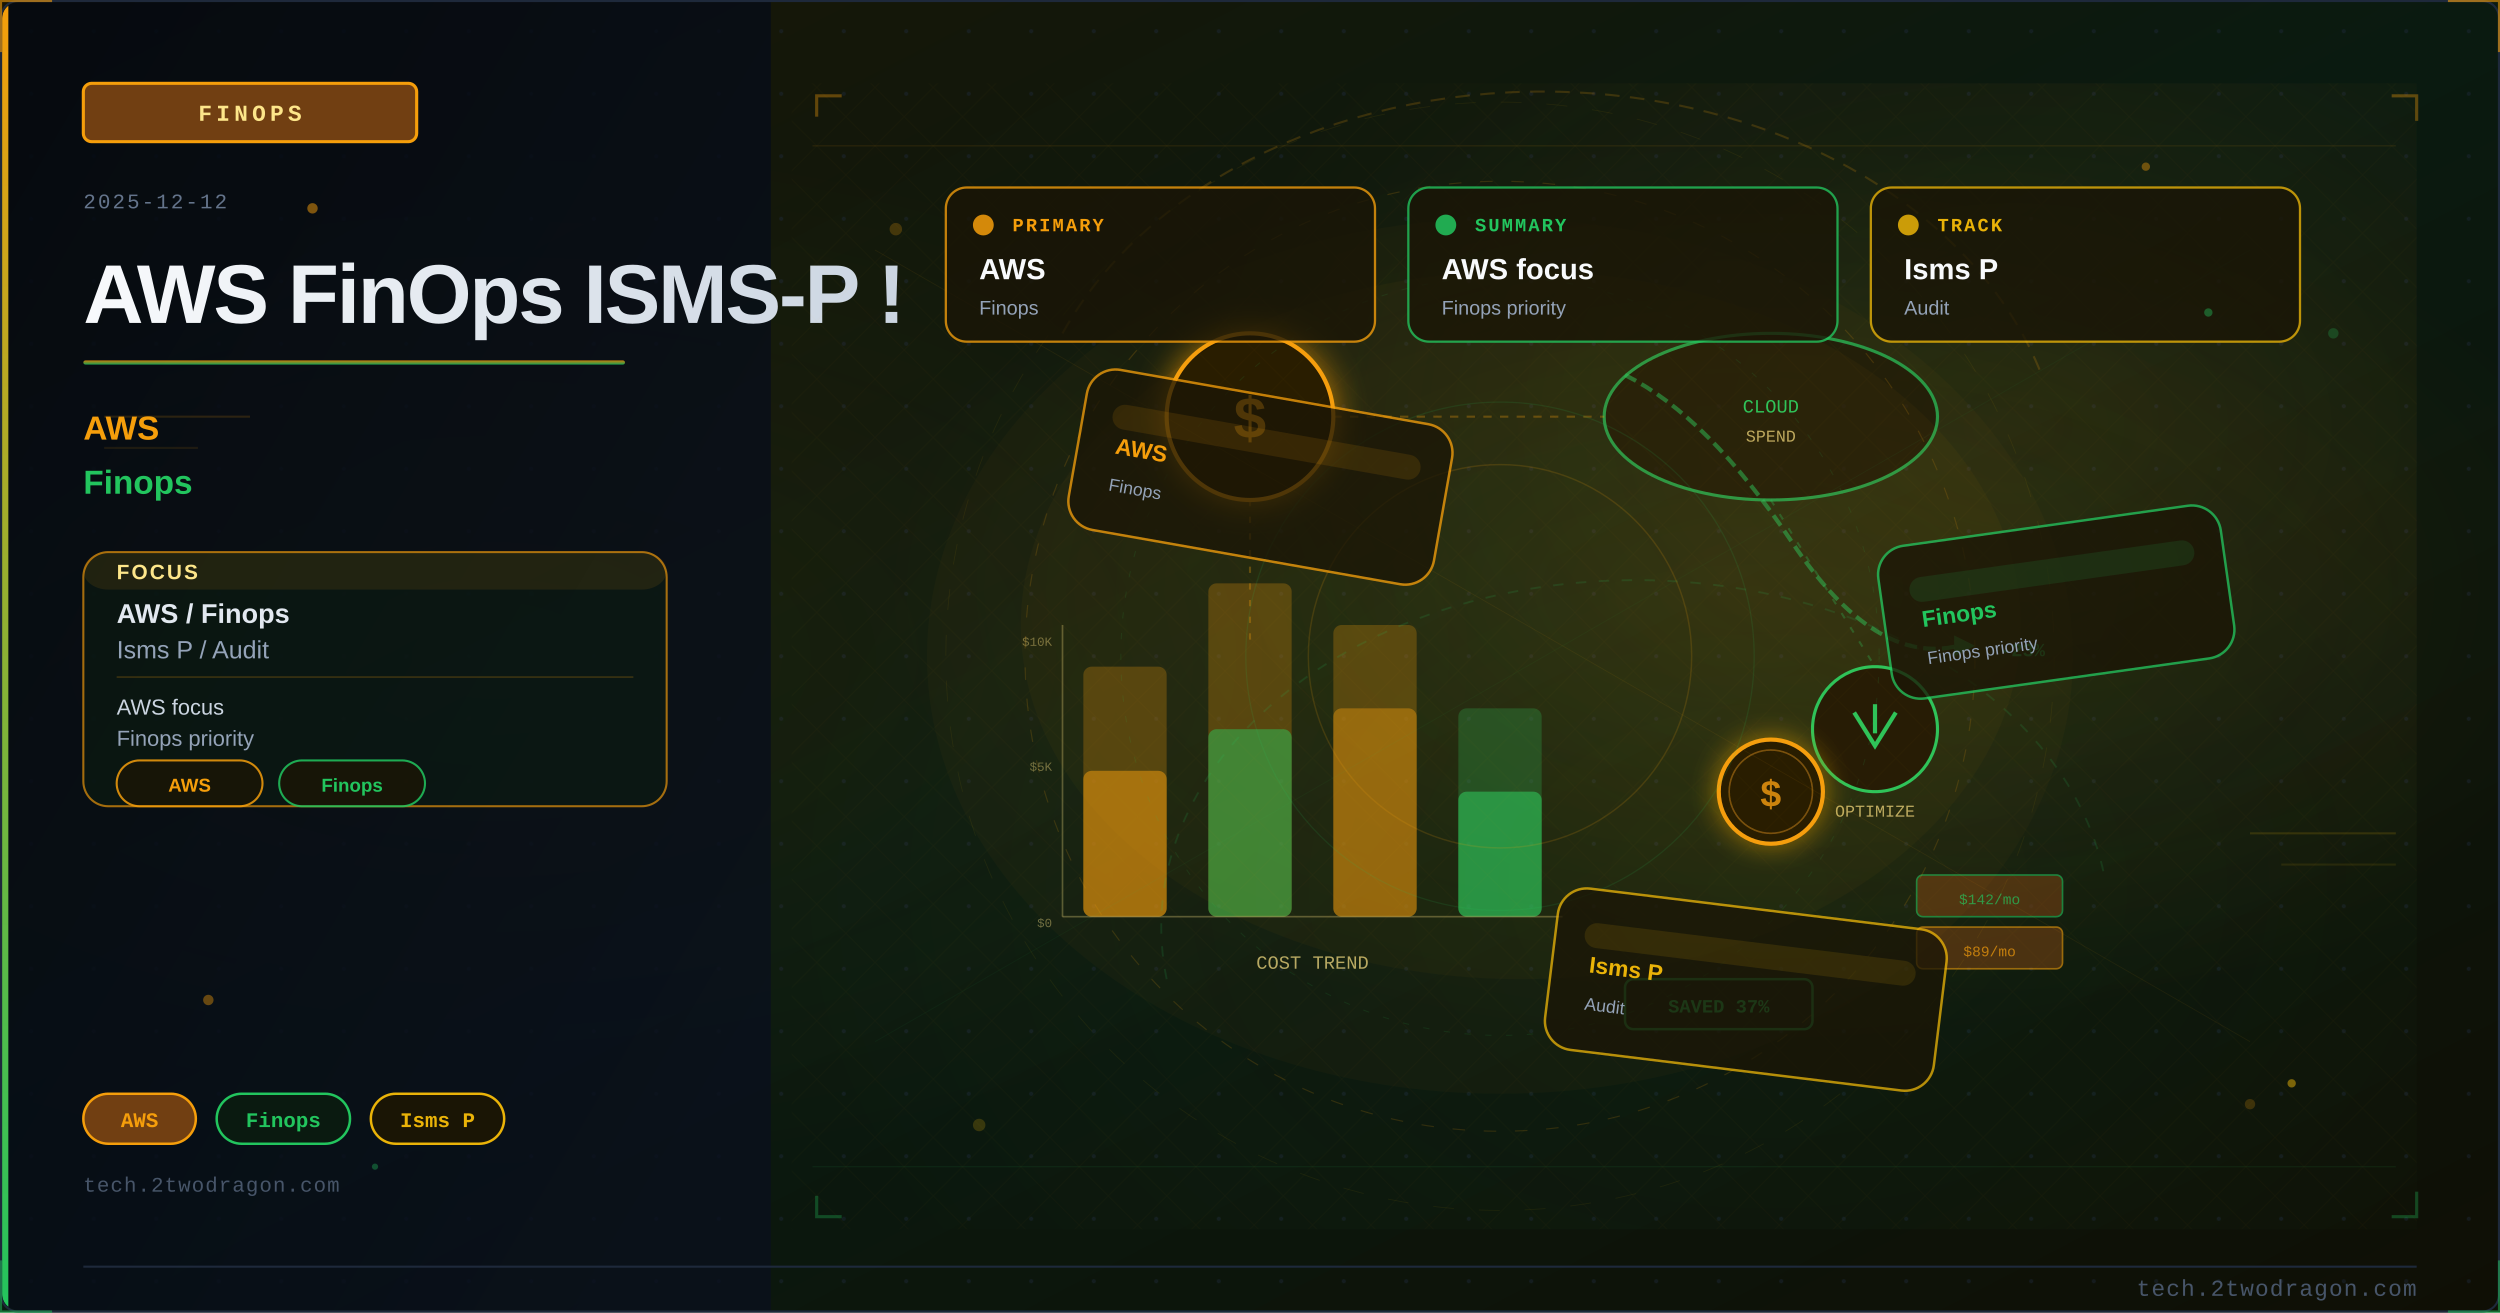
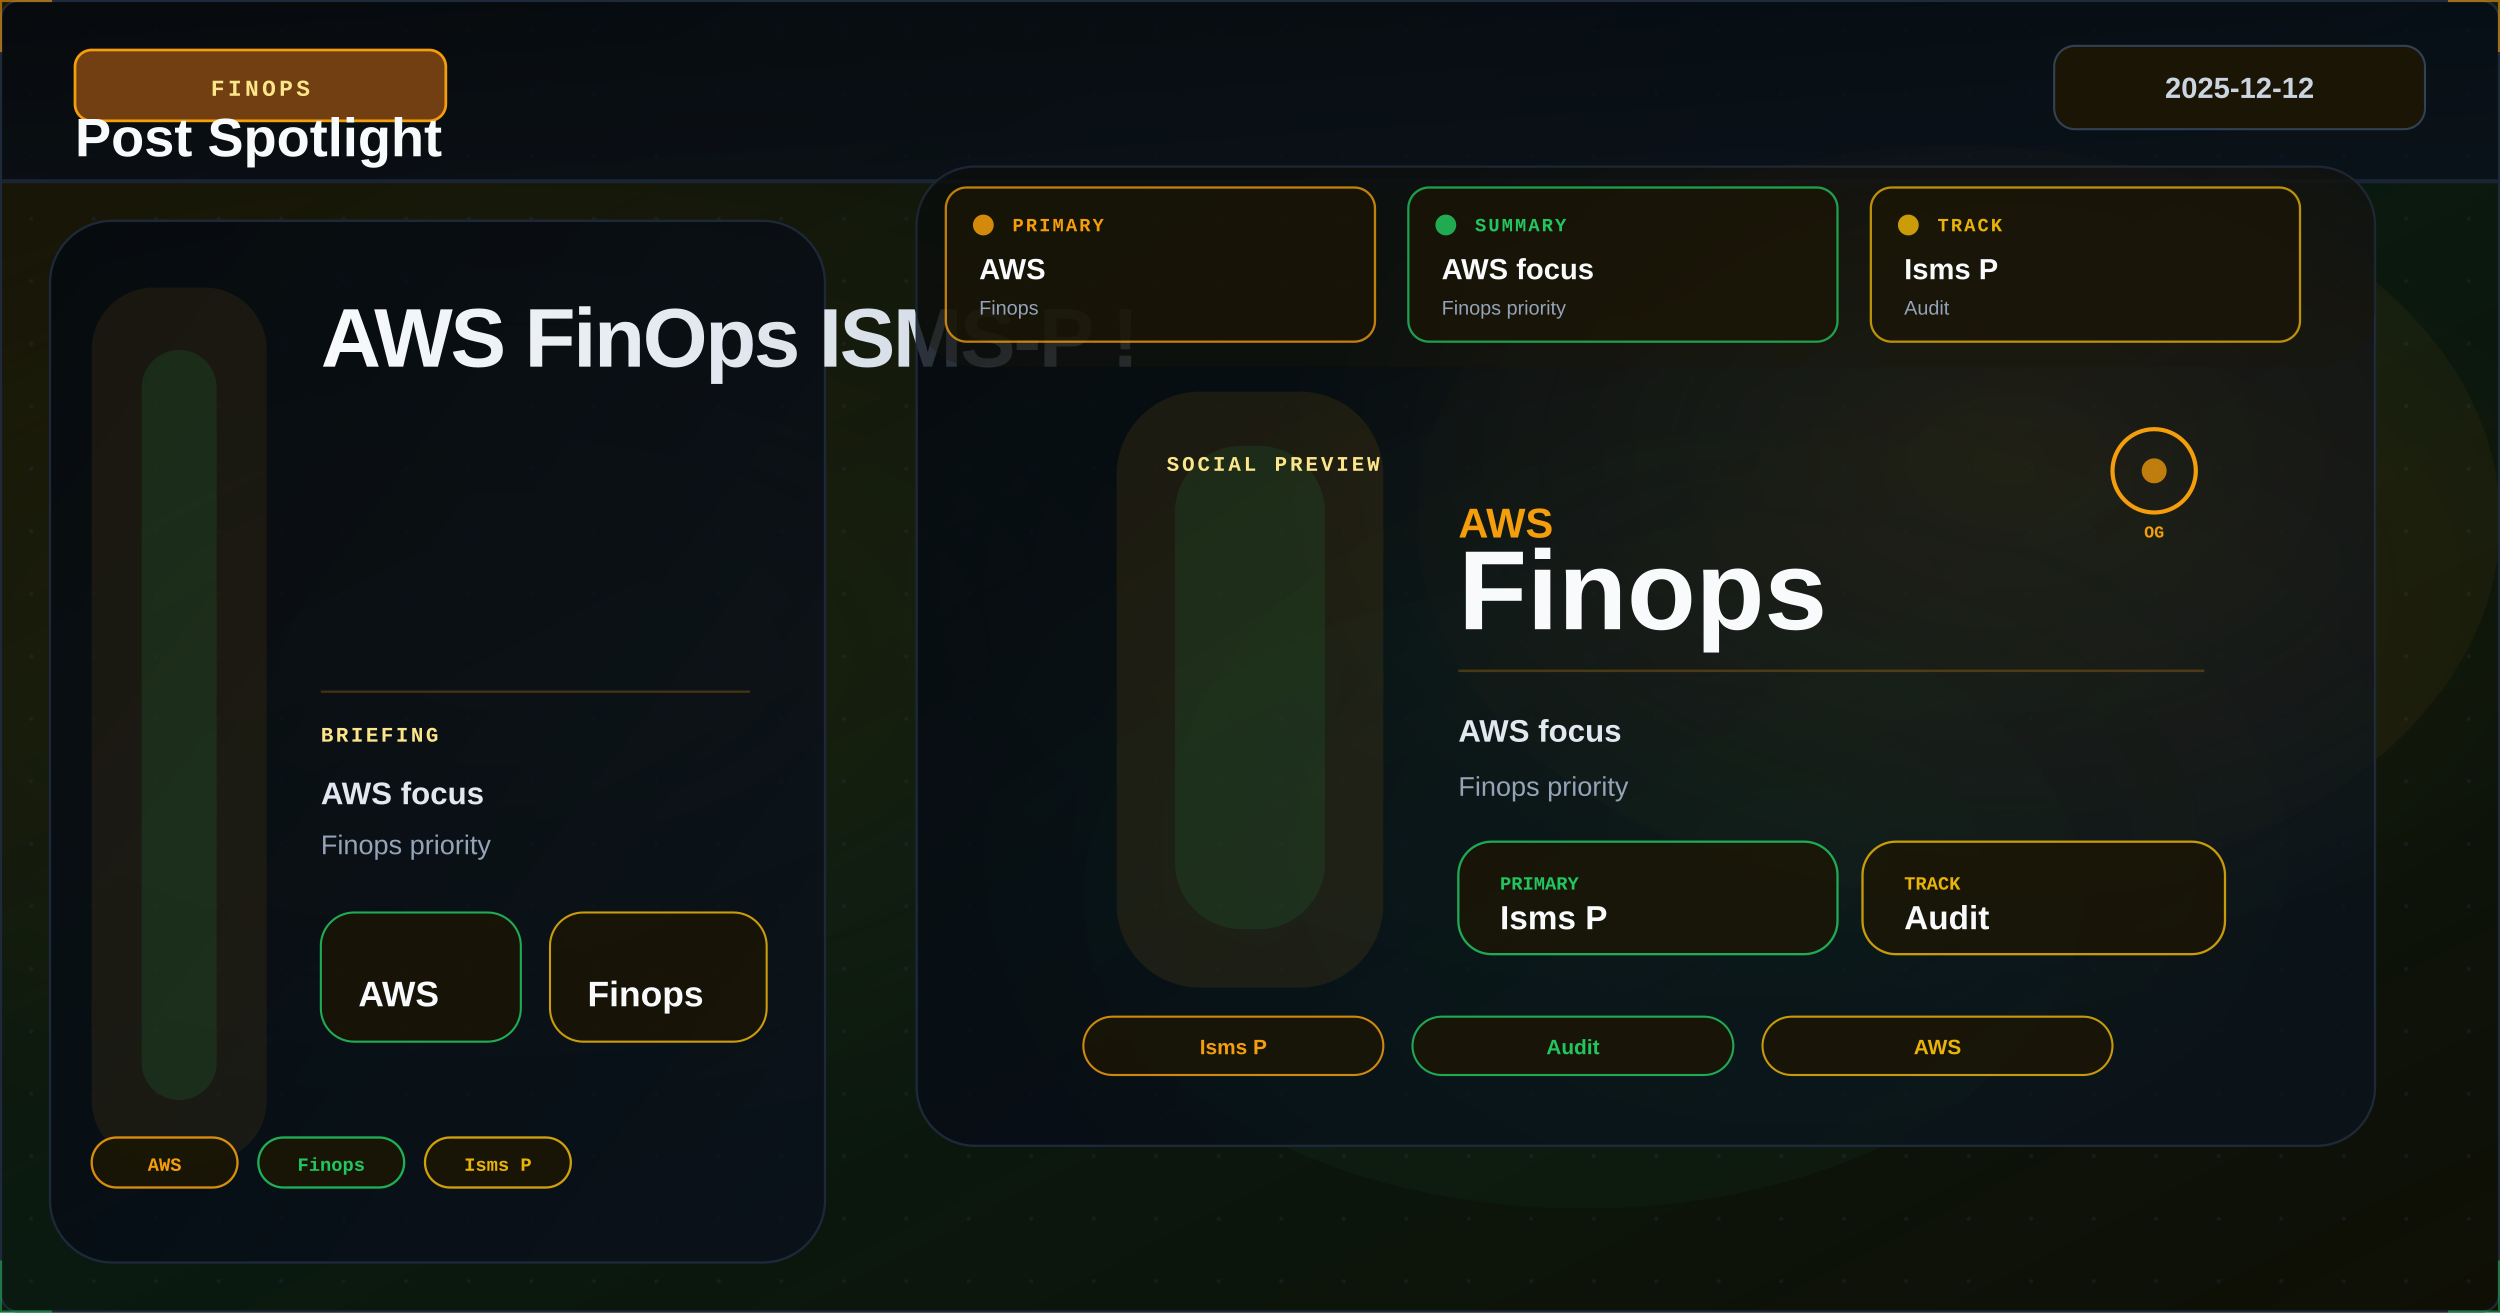
<svg xmlns="http://www.w3.org/2000/svg" viewBox="0 0 1200 630" width="1200" height="630">
  <defs>
    <linearGradient id="uba2866bg" x1="0%" y1="0%" x2="100%" y2="100%">
      <stop offset="0%" style="stop-color:#1a1505" />
      <stop offset="50%" style="stop-color:#0a1a10" />
      <stop offset="100%" style="stop-color:#0f0f05" />
    </linearGradient>
    <linearGradient id="uba2866accent" x1="0%" y1="0%" x2="0%" y2="100%">
      <stop offset="0%" style="stop-color:#f59e0b" />
      <stop offset="100%" style="stop-color:#22c55e" />
    </linearGradient>
    <linearGradient id="uba2866title" x1="0%" y1="0%" x2="100%" y2="0%">
      <stop offset="0%" style="stop-color:#f8fafc" />
      <stop offset="100%" style="stop-color:#cbd5e1" />
    </linearGradient>
    <linearGradient id="uba2866panel" x1="0%" y1="0%" x2="100%" y2="100%">
      <stop offset="0%" style="stop-color:#020810;stop-opacity:0.85" />
      <stop offset="100%" style="stop-color:#0a0f1e;stop-opacity:0.75" />
    </linearGradient>
    <radialGradient id="uba2866ambientL" cx="20%" cy="50%" r="40%">
      <stop offset="0%" style="stop-color:#f59e0b;stop-opacity:0.06" />
      <stop offset="100%" style="stop-color:#f59e0b;stop-opacity:0" />
    </radialGradient>
    <radialGradient id="uba2866ambientR" cx="70%" cy="45%" r="35%">
      <stop offset="0%" style="stop-color:#f59e0b;stop-opacity:0.08" />
      <stop offset="100%" style="stop-color:#f59e0b;stop-opacity:0" />
    </radialGradient>
    <filter id="uba2866glow" x="-100%" y="-100%" width="300%" height="300%">
      <feDropShadow dx="0" dy="0" stdDeviation="8" flood-color="#f59e0b" flood-opacity="0.7" />
    </filter>
    <filter id="uba2866blur" x="-50%" y="-50%" width="200%" height="200%">
      <feGaussianBlur stdDeviation="12" />
    </filter>
    <filter id="uba2866textglow" x="-20%" y="-20%" width="140%" height="140%">
      <feDropShadow dx="0" dy="0" stdDeviation="4" flood-color="#f59e0b" flood-opacity="0.5" />
    </filter>
    <filter id="uba2866fxGlow" x="-50%" y="-50%" width="200%" height="200%">
      <feGaussianBlur stdDeviation="6" result="b" />
      <feColorMatrix in="b" type="matrix" values="1.2 0.4 0 0 0 0.5 0.6 0 0 0 0 0 0 0 0 0 0 0 0.85 0" result="g" />
      <feMerge>
        <feMergeNode in="g" />
        <feMergeNode in="SourceGraphic" />
      </feMerge>
    </filter>
    <filter id="uba2866fxRed" x="-60%" y="-60%" width="220%" height="220%">
      <feGaussianBlur stdDeviation="8" result="b" />
      <feColorMatrix in="b" type="matrix" values="1.3 0 0 0 0.7 0 0 0 0 0 0 0 0 0 0 0 0 0 0.95 0" result="g" />
      <feMerge>
        <feMergeNode in="g" />
        <feMergeNode in="SourceGraphic" />
      </feMerge>
    </filter>
    <radialGradient id="uba2866sceneGlow1" cx="75%" cy="30%" r="50%">
      <stop offset="0%" stop-color="#f59e0b" stop-opacity="0.15" />
      <stop offset="100%" stop-color="#f59e0b" stop-opacity="0" />
    </radialGradient>
    <radialGradient id="uba2866sceneGlow2" cx="60%" cy="70%" r="60%">
      <stop offset="0%" stop-color="#22c55e" stop-opacity="0.10" />
      <stop offset="100%" stop-color="#22c55e" stop-opacity="0" />
    </radialGradient>
    <pattern id="uba2866dots" x="0" y="0" width="30" height="30" patternUnits="userSpaceOnUse">
      <circle cx="15" cy="15" r="1" fill="#1e293b" opacity="0.7" />
    </pattern>
    <clipPath id="uba2866clip">
      <rect x="1" y="1" width="1198" height="628" rx="8" ry="8" />
    </clipPath>
    <style>
      @keyframes uba2866floatUp { 0%{transform:translateY(0);opacity:0.9} 85%{opacity:0.5} 100%{transform:translateY(-80px);opacity:0} }
      @keyframes uba2866pulse { 0%,100%{opacity:0.5} 50%{opacity:1} }
      @keyframes uba2866crackFx { 0%,100%{stroke-opacity:0.6} 50%{stroke-opacity:1} }
      @keyframes uba2866glimmer { 0%{opacity:0.3} 50%{opacity:0.85} 100%{opacity:0.3} }
      @keyframes uba2866dash { to{stroke-dashoffset:-20} }
      @keyframes uba2866rotSpin { from{transform:rotate(0deg)} to{transform:rotate(360deg)} }
      .uba2866fa { animation: uba2866floatUp 3.2s ease-in infinite; }
      .uba2866fb { animation: uba2866floatUp 3.8s ease-in infinite; animation-delay:0.9s; }
      .uba2866fc { animation: uba2866floatUp 2.9s ease-in infinite; animation-delay:1.7s; }
      .uba2866crack { animation: uba2866crackFx 1.9s ease-in-out infinite; }
      .uba2866blink { animation: uba2866pulse 2.2s ease-in-out infinite; }
    </style>
  </defs>
  <rect width="1200" height="630" fill="url(#uba2866bg)" />
  <g clip-path="url(#uba2866clip)">
    <rect width="1200" height="630" fill="url(#uba2866dots)" opacity="0.6" />
    <rect width="1200" height="630" fill="url(#uba2866ambientL)" />
    <rect width="1200" height="630" fill="url(#uba2866ambientR)" />
-     <rect x="0" y="0" width="370" height="630" fill="url(#uba2866panel)" />
-     <rect x="0" y="0" width="4" height="630" fill="url(#uba2866accent)" />
-     <rect x="40" y="40" width="160" height="28" rx="4" fill="#713f12" stroke="#f59e0b" stroke-width="1.5" />
-     <text x="120" y="58" font-family="Courier New, monospace" font-size="11" fill="#fde68a" text-anchor="middle" letter-spacing="2" font-weight="bold">FINOPS</text>
-     <text x="40" y="100" font-family="Courier New, monospace" font-size="10" fill="#64748b" letter-spacing="1">2025-12-12</text>
-     <text x="40" y="155" font-family="Segoe UI, Arial, sans-serif" font-size="40" fill="url(#uba2866title)" font-weight="700" letter-spacing="-1">AWS FinOps ISMS-P !</text>
-     <rect x="40" y="173" width="260" height="2" rx="1" fill="url(#uba2866accent)" opacity="0.8" />
-     <text x="40" y="211" font-family="Segoe UI, Arial, sans-serif" font-size="16" fill="#f59e0b" font-weight="600">AWS</text>
-     <text x="40" y="237" font-family="Segoe UI, Arial, sans-serif" font-size="16" fill="#22c55e" font-weight="600">Finops</text>
-     <rect x="40" y="265" width="280" height="122" rx="12" fill="#0a1a10" stroke="#f59e0b" stroke-width="1" opacity="0.66" />
-     <rect x="40" y="265" width="280" height="18" rx="12" fill="#f59e0b" opacity="0.10" />
-     <text x="56" y="278" font-family="Segoe UI, Arial, sans-serif" font-size="10" fill="#fde68a" font-weight="700" letter-spacing="1">FOCUS</text>
-     <text x="56" y="299" font-family="Segoe UI, Arial, sans-serif" font-size="13" fill="#e2e8f0" font-weight="600">AWS / Finops</text>
-     <text x="56" y="316" font-family="Segoe UI, Arial, sans-serif" font-size="12" fill="#94a3b8">Isms P / Audit</text>
-     <line x1="56" y1="325" x2="304" y2="325" stroke="#f59e0b" stroke-width="0.8" opacity="0.20" />
-     <text x="56" y="343" font-family="Segoe UI, Arial, sans-serif" font-size="10.5" fill="#cbd5e1">AWS focus</text>
-     <text x="56" y="358" font-family="Segoe UI, Arial, sans-serif" font-size="10.5" fill="#94a3b8">Finops priority</text>
-     <rect x="56" y="365" width="70" height="22" rx="11" fill="#1a1505" stroke="#f59e0b" stroke-width="1" opacity="0.85" />
-     <text x="91" y="380" font-family="Segoe UI, Arial, sans-serif" font-size="9" fill="#f59e0b" text-anchor="middle" font-weight="600">AWS</text>
-     <rect x="134" y="365" width="70" height="22" rx="11" fill="#1a1505" stroke="#22c55e" stroke-width="1" opacity="0.85" />
-     <text x="169" y="380" font-family="Segoe UI, Arial, sans-serif" font-size="9" fill="#22c55e" text-anchor="middle" font-weight="600">Finops</text>
-     <rect x="40" y="525" width="54" height="24" rx="12" fill="#713f12" stroke="#f59e0b" stroke-width="1.2" />
-     <text x="67" y="541" font-family="Courier New, monospace" font-size="10" fill="#f59e0b" text-anchor="middle" font-weight="bold">AWS</text>
-     <rect x="104" y="525" width="64" height="24" rx="12" fill="#0a1a10" stroke="#22c55e" stroke-width="1.2" />
-     <text x="136" y="541" font-family="Courier New, monospace" font-size="10" fill="#22c55e" text-anchor="middle" font-weight="bold">Finops</text>
-     <rect x="178" y="525" width="64" height="24" rx="12" fill="#1a1505" stroke="#eab308" stroke-width="1.2" />
-     <text x="210" y="541" font-family="Courier New, monospace" font-size="10" fill="#eab308" text-anchor="middle" font-weight="bold">Isms P</text>
-     <text x="40" y="572" font-family="Courier New, monospace" font-size="10" fill="#475569" letter-spacing="0.5">tech.2twodragon.com</text>
-     <rect x="380" y="40" width="780" height="550" fill="url(#uba2866sceneGlow1)" opacity="0.6" />
-     <rect x="380" y="40" width="780" height="550" fill="url(#uba2866sceneGlow2)" opacity="0.5" />
-     <rect x="520" y="320" width="40" height="120" rx="4" fill="#f59e0b" opacity="0.25" />
-     <rect x="520" y="370" width="40" height="70" rx="4" fill="#f59e0b" opacity="0.5" />
-     <rect x="580" y="280" width="40" height="160" rx="4" fill="#f59e0b" opacity="0.25" />
-     <rect x="580" y="350" width="40" height="90" rx="4" fill="#22c55e" opacity="0.5" />
-     <rect x="640" y="300" width="40" height="140" rx="4" fill="#f59e0b" opacity="0.25" />
-     <rect x="640" y="340" width="40" height="100" rx="4" fill="#f59e0b" opacity="0.4" />
-     <rect x="700" y="340" width="40" height="100" rx="4" fill="#22c55e" opacity="0.25" />
-     <rect x="700" y="380" width="40" height="60" rx="4" fill="#22c55e" opacity="0.6" style="animation: uba2866glimmer 3s ease-in-out infinite" />
-     <text x="630" y="465" font-family="Courier New, monospace" font-size="9" fill="#fde68a" text-anchor="middle" opacity="0.7">COST TREND</text>
-     <g filter="url(#uba2866glow)">
-       <circle cx="600" cy="200" r="40" fill="#1a1505" stroke="#f59e0b" stroke-width="2" />
-     </g>
-     <text x="600" y="210" font-family="Courier New, monospace" font-size="28" fill="#f59e0b" text-anchor="middle" font-weight="bold">$</text>
-     <ellipse cx="850" cy="200" rx="80" ry="40" fill="#1a1505" stroke="#22c55e" stroke-width="1.5" opacity="0.7" />
-     <text x="850" y="198" font-family="Courier New, monospace" font-size="9" fill="#22c55e" text-anchor="middle">CLOUD</text>
-     <text x="850" y="212" font-family="Courier New, monospace" font-size="8" fill="#fde68a" text-anchor="middle" opacity="0.7">SPEND</text>
-     <g transform="translate(900,350)">
-       <circle cx="0" cy="0" r="30" fill="#1a1505" stroke="#22c55e" stroke-width="1.5" />
-       <polyline points="-10,-8 0,8 10,-8" fill="none" stroke="#22c55e" stroke-width="2" />
-       <line x1="0" y1="-12" x2="0" y2="2" stroke="#22c55e" stroke-width="2" />
-     </g>
-     <text x="900" y="392" font-family="Courier New, monospace" font-size="8" fill="#fde68a" text-anchor="middle" opacity="0.7">OPTIMIZE</text>
-     <line x1="640" y1="200" x2="770" y2="200" stroke="#f59e0b" stroke-width="1" opacity="0.3" stroke-dasharray="4 4" style="animation: uba2866dash 2s linear infinite" />
-     <line x1="850" y1="240" x2="900" y2="320" stroke="#22c55e" stroke-width="1" opacity="0.3" stroke-dasharray="3 5" />
-     <line x1="600" y1="240" x2="600" y2="310" stroke="#f59e0b" stroke-width="1" opacity="0.3" stroke-dasharray="3 5" />
-     <line x1="510" y1="440" x2="750" y2="440" stroke="#fde68a" stroke-width="0.8" opacity="0.3" />
-     <line x1="510" y1="300" x2="510" y2="440" stroke="#fde68a" stroke-width="0.8" opacity="0.3" />
-     <text x="505" y="445" font-family="Courier New, monospace" font-size="6" fill="#fde68a" text-anchor="end" opacity="0.4">$0</text>
-     <text x="505" y="370" font-family="Courier New, monospace" font-size="6" fill="#fde68a" text-anchor="end" opacity="0.4">$5K</text>
-     <text x="505" y="310" font-family="Courier New, monospace" font-size="6" fill="#fde68a" text-anchor="end" opacity="0.4">$10K</text>
-     <path d="M 780 180 Q 820 200 860 260 Q 900 320 940 310" fill="none" stroke="#22c55e" stroke-width="2" opacity="0.5" stroke-dasharray="6 3" style="animation: uba2866dash 3s linear infinite" />
-     <polygon points="938,305 948,310 938,315" fill="#22c55e" opacity="0.5" />
-     <text x="960" y="315" font-family="Courier New, monospace" font-size="9" fill="#22c55e" opacity="0.7" font-weight="bold">-23%</text>
-     <g transform="translate(850,380)" filter="url(#uba2866fxGlow)">
-       <circle cx="0" cy="0" r="25" fill="#1a1505" stroke="#f59e0b" stroke-width="2" />
-       <circle cx="0" cy="0" r="20" fill="none" stroke="#f59e0b" stroke-width="0.8" opacity="0.4" />
-       <text x="0" y="7" font-family="Courier New, monospace" font-size="18" fill="#f59e0b" text-anchor="middle" font-weight="bold" opacity="0.8">$</text>
-     </g>
-     <rect x="920" y="420" width="70" height="20" rx="3" fill="#713f12" stroke="#22c55e" stroke-width="0.8" opacity="0.6" />
-     <text x="955" y="434" font-family="Courier New, monospace" font-size="7" fill="#22c55e" text-anchor="middle" opacity="0.7">$142/mo</text>
-     <rect x="920" y="445" width="70" height="20" rx="3" fill="#713f12" stroke="#f59e0b" stroke-width="0.8" opacity="0.6" />
-     <text x="955" y="459" font-family="Courier New, monospace" font-size="7" fill="#f59e0b" text-anchor="middle" opacity="0.7">$89/mo</text>
-     <rect x="780" y="470" width="90" height="24" rx="4" fill="#0a1a10" stroke="#22c55e" stroke-width="1.2" opacity="0.6" />
-     <text x="825" y="486" font-family="Courier New, monospace" font-size="9" fill="#22c55e" text-anchor="middle" font-weight="bold" opacity="0.8">SAVED 37%</text>
-     <ellipse cx="730" cy="300" rx="240" ry="170" fill="#f59e0b" opacity="0.035" />
-     <defs>
-       <pattern id="uba2866mesh" x="0" y="0" width="28" height="28" patternUnits="userSpaceOnUse">
-         <path d="M 0 14 L 14 0 L 28 14 L 14 28 Z" fill="none" stroke="#f59e0b" stroke-width="0.35" opacity="0.12" />
-       </pattern>
-     </defs>
-     <rect x="380" y="40" width="780" height="550" fill="url(#uba2866mesh)" opacity="0.25" />
-     <circle cx="720" cy="315" r="228" fill="none" stroke="#f59e0b" stroke-width="0.55" stroke-dasharray="6 9" opacity="0.16" />
-     <circle cx="720" cy="315" r="182" fill="none" stroke="#22c55e" stroke-width="0.45" stroke-dasharray="3 7" opacity="0.11" />
-     <circle cx="720" cy="315" r="266" fill="none" stroke="#eab308" stroke-width="0.35" stroke-dasharray="10 12" opacity="0.08" />
-     <line x1="390" y1="70" x2="1150" y2="70" stroke="#f59e0b" stroke-width="0.6" opacity="0.10" />
-     <line x1="390" y1="560" x2="1150" y2="560" stroke="#22c55e" stroke-width="0.6" opacity="0.08" />
-     <line x1="420" y1="120" x2="1080" y2="500" stroke="#f59e0b" stroke-width="0.35" opacity="0.08" />
-     <line x1="1080" y1="120" x2="420" y2="500" stroke="#22c55e" stroke-width="0.35" opacity="0.06" />
-     <polyline points="392,56 392,46 404,46" fill="none" stroke="#f59e0b" stroke-width="1.5" opacity="0.35" />
-     <polyline points="1148,46 1160,46 1160,58" fill="none" stroke="#f59e0b" stroke-width="1.5" opacity="0.35" />
-     <polyline points="392,574 392,584 404,584" fill="none" stroke="#22c55e" stroke-width="1.5" opacity="0.30" />
-     <polyline points="1148,584 1160,584 1160,572" fill="none" stroke="#22c55e" stroke-width="1.5" opacity="0.30" />
-     <ellipse cx="720" cy="315" rx="275" ry="210" fill="#f59e0b" opacity="0.03" />
-     <circle cx="430" cy="110" r="3" fill="#f59e0b" opacity="0.22" />
-     <circle cx="1120" cy="160" r="2.5" fill="#22c55e" opacity="0.24" />
-     <circle cx="470" cy="540" r="3" fill="#eab308" opacity="0.20" />
-     <circle cx="1080" cy="530" r="2.5" fill="#f59e0b" opacity="0.20" />
-     <path d="M 510 160 A 250 190 0 0 1 980 180" fill="none" stroke="#f59e0b" stroke-width="1" opacity="0.18" stroke-dasharray="7 5" style="animation: uba2866dash 5s linear infinite" />
-     <path d="M 560 470 A 205 150 0 0 1 1010 420" fill="none" stroke="#22c55e" stroke-width="0.9" opacity="0.14" stroke-dasharray="5 6" />
-     <circle cx="720" cy="315" r="92" fill="none" stroke="#f59e0b" stroke-width="0.7" opacity="0.16" />
-     <circle cx="720" cy="315" r="122" fill="none" stroke="#22c55e" stroke-width="0.6" opacity="0.12" />
+     <ellipse cx="940" cy="250" rx="260" ry="180" fill="#f59e0b" opacity="0.05" />
+     <ellipse cx="760" cy="430" rx="240" ry="150" fill="#22c55e" opacity="0.04" />
+     <rect x="0" y="0" width="1200" height="88" fill="url(#uba2866panel)" opacity="0.96" />
+     <rect x="0" y="86" width="1200" height="2" fill="#1e293b" opacity="0.8" />
+     <rect x="36" y="24" width="178" height="34" rx="8" fill="#713f12" stroke="#f59e0b" stroke-width="1.3" />
+     <text x="125" y="46" font-family="Courier New, monospace" font-size="11" fill="#fde68a" text-anchor="middle" letter-spacing="1.6" font-weight="bold">FINOPS</text>
+     <rect x="986" y="22" width="178" height="40" rx="10" fill="#1a1505" stroke="#334155" stroke-width="1" />
+     <text x="1075" y="47" font-family="Segoe UI, Arial, sans-serif" font-size="14" font-weight="700" fill="#cbd5e1" text-anchor="middle">2025-12-12</text>
+     <text x="36" y="75" font-family="Segoe UI, Arial, sans-serif" font-size="26" font-weight="800" fill="#f8fafc">Post Spotlight</text>
+     <rect x="24" y="106" width="372" height="500" rx="30" fill="url(#uba2866panel)" stroke="#1e293b" stroke-width="1.1" opacity="0.96" />
+     <rect x="44" y="138" width="84" height="420" rx="30" fill="#f59e0b" opacity="0.08" />
+     <rect x="68" y="168" width="36" height="360" rx="18" fill="#22c55e" opacity="0.12" />
+     <text x="154" y="176" font-family="Segoe UI, Arial, sans-serif" font-size="40" fill="url(#uba2866title)" font-weight="800" letter-spacing="-1.1">AWS FinOps ISMS-P !</text>
+     <line x1="154" y1="332" x2="360" y2="332" stroke="#f59e0b" stroke-width="1.1" opacity="0.24" />
+     <text x="154" y="356" font-family="Courier New, monospace" font-size="10" fill="#fde68a" font-weight="700" letter-spacing="1.2">BRIEFING</text>
+     <text x="154" y="386" font-family="Segoe UI, Arial, sans-serif" font-size="15" fill="#e2e8f0" font-weight="700">AWS focus</text>
+     <text x="154" y="410" font-family="Segoe UI, Arial, sans-serif" font-size="13" fill="#94a3b8">Finops priority</text>
+     <rect x="154" y="438" width="96" height="62" rx="16" fill="#1a1505" stroke="#22c55e" stroke-width="1" opacity="0.86" />
+     <text x="172" y="483" font-family="Segoe UI, Arial, sans-serif" font-size="17" fill="#f8fafc" font-weight="700">AWS</text>
+     <rect x="264" y="438" width="104" height="62" rx="16" fill="#1a1505" stroke="#eab308" stroke-width="1" opacity="0.86" />
+     <text x="282" y="483" font-family="Segoe UI, Arial, sans-serif" font-size="17" fill="#f8fafc" font-weight="700">Finops</text>
+     <rect x="44" y="546" width="70" height="24" rx="12" fill="#1a1505" stroke="#f59e0b" stroke-width="1.1" opacity="0.88" />
+     <text x="79.0" y="562" font-family="Courier New, monospace" font-size="9" fill="#f59e0b" text-anchor="middle" font-weight="700">AWS</text>
+     <rect x="124" y="546" width="70" height="24" rx="12" fill="#1a1505" stroke="#22c55e" stroke-width="1.1" opacity="0.88" />
+     <text x="159.0" y="562" font-family="Courier New, monospace" font-size="9" fill="#22c55e" text-anchor="middle" font-weight="700">Finops</text>
+     <rect x="204" y="546" width="70" height="24" rx="12" fill="#1a1505" stroke="#eab308" stroke-width="1.1" opacity="0.88" />
+     <text x="239.0" y="562" font-family="Courier New, monospace" font-size="9" fill="#eab308" text-anchor="middle" font-weight="700">Isms P</text>
+     <rect x="440" y="80" width="700" height="470" rx="28" fill="url(#uba2866panel)" stroke="#1e293b" stroke-width="1.1" opacity="0.96" />
+     <rect x="440" y="80" width="700" height="470" rx="28" fill="url(#uba2866sceneGlow1)" opacity="0.55" />
+     <rect x="440" y="80" width="700" height="470" rx="28" fill="url(#uba2866sceneGlow2)" opacity="0.42" />
+     <rect x="440" y="80" width="700" height="96" rx="28" fill="#1a1505" opacity="0.32" />
    <rect x="454" y="90" width="206" height="74" rx="10" fill="#1a1505" stroke="#f59e0b" stroke-width="1.1" opacity="0.78" />
    <circle cx="472" cy="108" r="5" fill="#f59e0b" opacity="0.85" />
    <text x="486" y="111" font-family="Courier New, monospace" font-size="9" fill="#f59e0b" font-weight="700" letter-spacing="1">PRIMARY</text>
    <text x="470" y="134" font-family="Segoe UI, Arial, sans-serif" font-size="14" fill="#f8fafc" font-weight="700">AWS</text>
    <text x="470" y="151" font-family="Segoe UI, Arial, sans-serif" font-size="9.5" fill="#94a3b8">Finops</text>
    <rect x="676" y="90" width="206" height="74" rx="10" fill="#1a1505" stroke="#22c55e" stroke-width="1.1" opacity="0.78" />
    <circle cx="694" cy="108" r="5" fill="#22c55e" opacity="0.85" />
    <text x="708" y="111" font-family="Courier New, monospace" font-size="9" fill="#22c55e" font-weight="700" letter-spacing="1">SUMMARY</text>
    <text x="692" y="134" font-family="Segoe UI, Arial, sans-serif" font-size="14" fill="#f8fafc" font-weight="700">AWS focus</text>
    <text x="692" y="151" font-family="Segoe UI, Arial, sans-serif" font-size="9.5" fill="#94a3b8">Finops priority</text>
    <rect x="898" y="90" width="206" height="74" rx="10" fill="#1a1505" stroke="#eab308" stroke-width="1.1" opacity="0.78" />
    <circle cx="916" cy="108" r="5" fill="#eab308" opacity="0.85" />
    <text x="930" y="111" font-family="Courier New, monospace" font-size="9" fill="#eab308" font-weight="700" letter-spacing="1">TRACK</text>
    <text x="914" y="134" font-family="Segoe UI, Arial, sans-serif" font-size="14" fill="#f8fafc" font-weight="700">Isms P</text>
    <text x="914" y="151" font-family="Segoe UI, Arial, sans-serif" font-size="9.5" fill="#94a3b8">Audit</text>
-     <g transform="rotate(10 605.0 229.0)">
-       <rect x="516" y="190" width="178" height="78" rx="14" fill="#1a1505" stroke="#f59e0b" stroke-width="1.2" opacity="0.76" />
-       <rect x="530" y="206" width="150" height="12" rx="6" fill="#f59e0b" opacity="0.12" />
-       <text x="534" y="230" font-family="Segoe UI, Arial, sans-serif" font-size="11" fill="#f59e0b" font-weight="700">AWS</text>
-       <text x="534" y="248" font-family="Segoe UI, Arial, sans-serif" font-size="8.5" fill="#94a3b8">Finops</text>
-     </g>
-     <g transform="rotate(-8 987.0 289.0)">
-       <rect x="904" y="252" width="166" height="74" rx="14" fill="#1a1505" stroke="#22c55e" stroke-width="1.2" opacity="0.76" />
-       <rect x="918" y="268" width="138" height="12" rx="6" fill="#22c55e" opacity="0.12" />
-       <text x="922" y="292" font-family="Segoe UI, Arial, sans-serif" font-size="11" fill="#22c55e" font-weight="700">Finops</text>
-       <text x="922" y="310" font-family="Segoe UI, Arial, sans-serif" font-size="8.5" fill="#94a3b8">Finops priority</text>
-     </g>
-     <g transform="rotate(7 838.0 475.0)">
-       <rect x="744" y="436" width="188" height="78" rx="14" fill="#1a1505" stroke="#eab308" stroke-width="1.2" opacity="0.76" />
-       <rect x="758" y="452" width="160" height="12" rx="6" fill="#eab308" opacity="0.12" />
-       <text x="762" y="476" font-family="Segoe UI, Arial, sans-serif" font-size="11" fill="#eab308" font-weight="700">Isms P</text>
-       <text x="762" y="494" font-family="Segoe UI, Arial, sans-serif" font-size="8.5" fill="#94a3b8">Audit</text>
-     </g>
-     <circle cx="150" cy="100" r="2.5" fill="#f59e0b" opacity="0.5">
-       <animate attributeName="opacity" values="0.5;0.15;0.5" dur="3.0s" repeatCount="indefinite" />
-     </circle>
-     <circle cx="1060" cy="150" r="2.0" fill="#22c55e" opacity="0.4">
-       <animate attributeName="opacity" values="0.4;0.12;0.4" dur="2.8s" repeatCount="indefinite" />
-     </circle>
-     <circle cx="100" cy="480" r="2.5" fill="#f59e0b" opacity="0.4">
-       <animate attributeName="opacity" values="0.4;0.12;0.4" dur="3.5s" repeatCount="indefinite" />
-     </circle>
-     <circle cx="1100" cy="520" r="2.0" fill="#eab308" opacity="0.5">
-       <animate attributeName="opacity" values="0.5;0.15;0.5" dur="4.0s" repeatCount="indefinite" />
-     </circle>
-     <circle cx="180" cy="560" r="1.5" fill="#22c55e" opacity="0.35">
-       <animate attributeName="opacity" values="0.35;0.10;0.35" dur="3.2s" repeatCount="indefinite" />
-     </circle>
-     <circle cx="1030" cy="80" r="2.0" fill="#f59e0b" opacity="0.4">
-       <animate attributeName="opacity" values="0.4;0.12;0.4" dur="2.5s" repeatCount="indefinite" />
-     </circle>
-     <line x1="50" y1="200" x2="120" y2="200" stroke="#f59e0b" stroke-width="1" opacity="0.15" />
-     <line x1="50" y1="215" x2="95" y2="215" stroke="#f59e0b" stroke-width="1" opacity="0.1" />
-     <line x1="1080" y1="400" x2="1150" y2="400" stroke="#eab308" stroke-width="1" opacity="0.15" />
-     <line x1="1095" y1="415" x2="1150" y2="415" stroke="#eab308" stroke-width="1" opacity="0.1" />
+     <rect x="536" y="188" width="128" height="286" rx="40" fill="#f59e0b" opacity="0.09" />
+     <rect x="564" y="214" width="72" height="232" rx="32" fill="#22c55e" opacity="0.10" />
+     <text x="560" y="226" font-family="Courier New, monospace" font-size="10" fill="#fde68a" font-weight="700" letter-spacing="1.4">SOCIAL PREVIEW</text>
+     <text x="700" y="258" font-family="Segoe UI, Arial, sans-serif" font-size="20" fill="#f59e0b" font-weight="700">AWS</text>
+     <text x="700" y="302" font-family="Segoe UI, Arial, sans-serif" font-size="54" fill="#f8fafc" font-weight="800">Finops</text>
+     <line x1="700" y1="322" x2="1058" y2="322" stroke="#f59e0b" stroke-width="1.2" opacity="0.24" />
+     <text x="700" y="356" font-family="Segoe UI, Arial, sans-serif" font-size="15" fill="#e2e8f0" font-weight="600">AWS focus</text>
+     <text x="700" y="382" font-family="Segoe UI, Arial, sans-serif" font-size="13" fill="#94a3b8">Finops priority</text>
+     <rect x="700" y="404" width="182" height="54" rx="16" fill="#1a1505" stroke="#22c55e" stroke-width="1.1" opacity="0.84" />
+     <text x="720" y="427" font-family="Courier New, monospace" font-size="9" fill="#22c55e" font-weight="700">PRIMARY</text>
+     <text x="720" y="446" font-family="Segoe UI, Arial, sans-serif" font-size="16" fill="#f8fafc" font-weight="700">Isms P</text>
+     <rect x="894" y="404" width="174" height="54" rx="16" fill="#1a1505" stroke="#eab308" stroke-width="1.1" opacity="0.84" />
+     <text x="914" y="427" font-family="Courier New, monospace" font-size="9" fill="#eab308" font-weight="700">TRACK</text>
+     <text x="914" y="446" font-family="Segoe UI, Arial, sans-serif" font-size="16" fill="#f8fafc" font-weight="700">Audit</text>
+     <circle cx="1034" cy="226" r="20" fill="none" stroke="#f59e0b" stroke-width="2" />
+     <circle cx="1034" cy="226" r="6" fill="#f59e0b" opacity="0.75" />
+     <text x="1034" y="258" font-family="Courier New, monospace" font-size="8" fill="#f59e0b" text-anchor="middle" font-weight="700">OG</text>
+     <rect x="520" y="488" width="144" height="28" rx="14" fill="#1a1505" stroke="#f59e0b" stroke-width="1" opacity="0.84" />
+     <text x="592.0" y="506" font-family="Segoe UI, Arial, sans-serif" font-size="10" fill="#f59e0b" text-anchor="middle" font-weight="700">Isms P</text>
+     <rect x="678" y="488" width="154" height="28" rx="14" fill="#1a1505" stroke="#22c55e" stroke-width="1" opacity="0.84" />
+     <text x="755.0" y="506" font-family="Segoe UI, Arial, sans-serif" font-size="10" fill="#22c55e" text-anchor="middle" font-weight="700">Audit</text>
+     <rect x="846" y="488" width="168" height="28" rx="14" fill="#1a1505" stroke="#eab308" stroke-width="1" opacity="0.84" />
+     <text x="930.0" y="506" font-family="Segoe UI, Arial, sans-serif" font-size="10" fill="#eab308" text-anchor="middle" font-weight="700">AWS</text>
    <rect width="1200" height="2" x="0" y="0" fill="#f59e0b" opacity="0">
      <animate attributeName="y" values="-2;632" dur="6s" repeatCount="indefinite" />
      <animate attributeName="opacity" values="0;0.03;0.03;0" dur="6s" repeatCount="indefinite" keyTimes="0;0.1;0.9;1" />
    </rect>
  </g>
-   <line x1="40" y1="608" x2="1160" y2="608" stroke="#1e293b" stroke-width="1" />
-   <text x="1160" y="622" font-family="Courier New, monospace" font-size="11" fill="#475569" text-anchor="end" letter-spacing="0.5">tech.2twodragon.com</text>
  <rect x="0.5" y="0.5" width="1199" height="629" rx="8" ry="8" fill="none" stroke="#1e293b" stroke-width="1" />
  <polyline points="0,25 0,0 25,0" fill="none" stroke="#f59e0b" stroke-width="2" opacity="0.6" />
  <polyline points="1175,0 1200,0 1200,25" fill="none" stroke="#f59e0b" stroke-width="2" opacity="0.6" />
  <polyline points="0,605 0,630 25,630" fill="none" stroke="#22c55e" stroke-width="2" opacity="0.5" />
  <polyline points="1175,630 1200,630 1200,605" fill="none" stroke="#22c55e" stroke-width="2" opacity="0.5" />
</svg>
